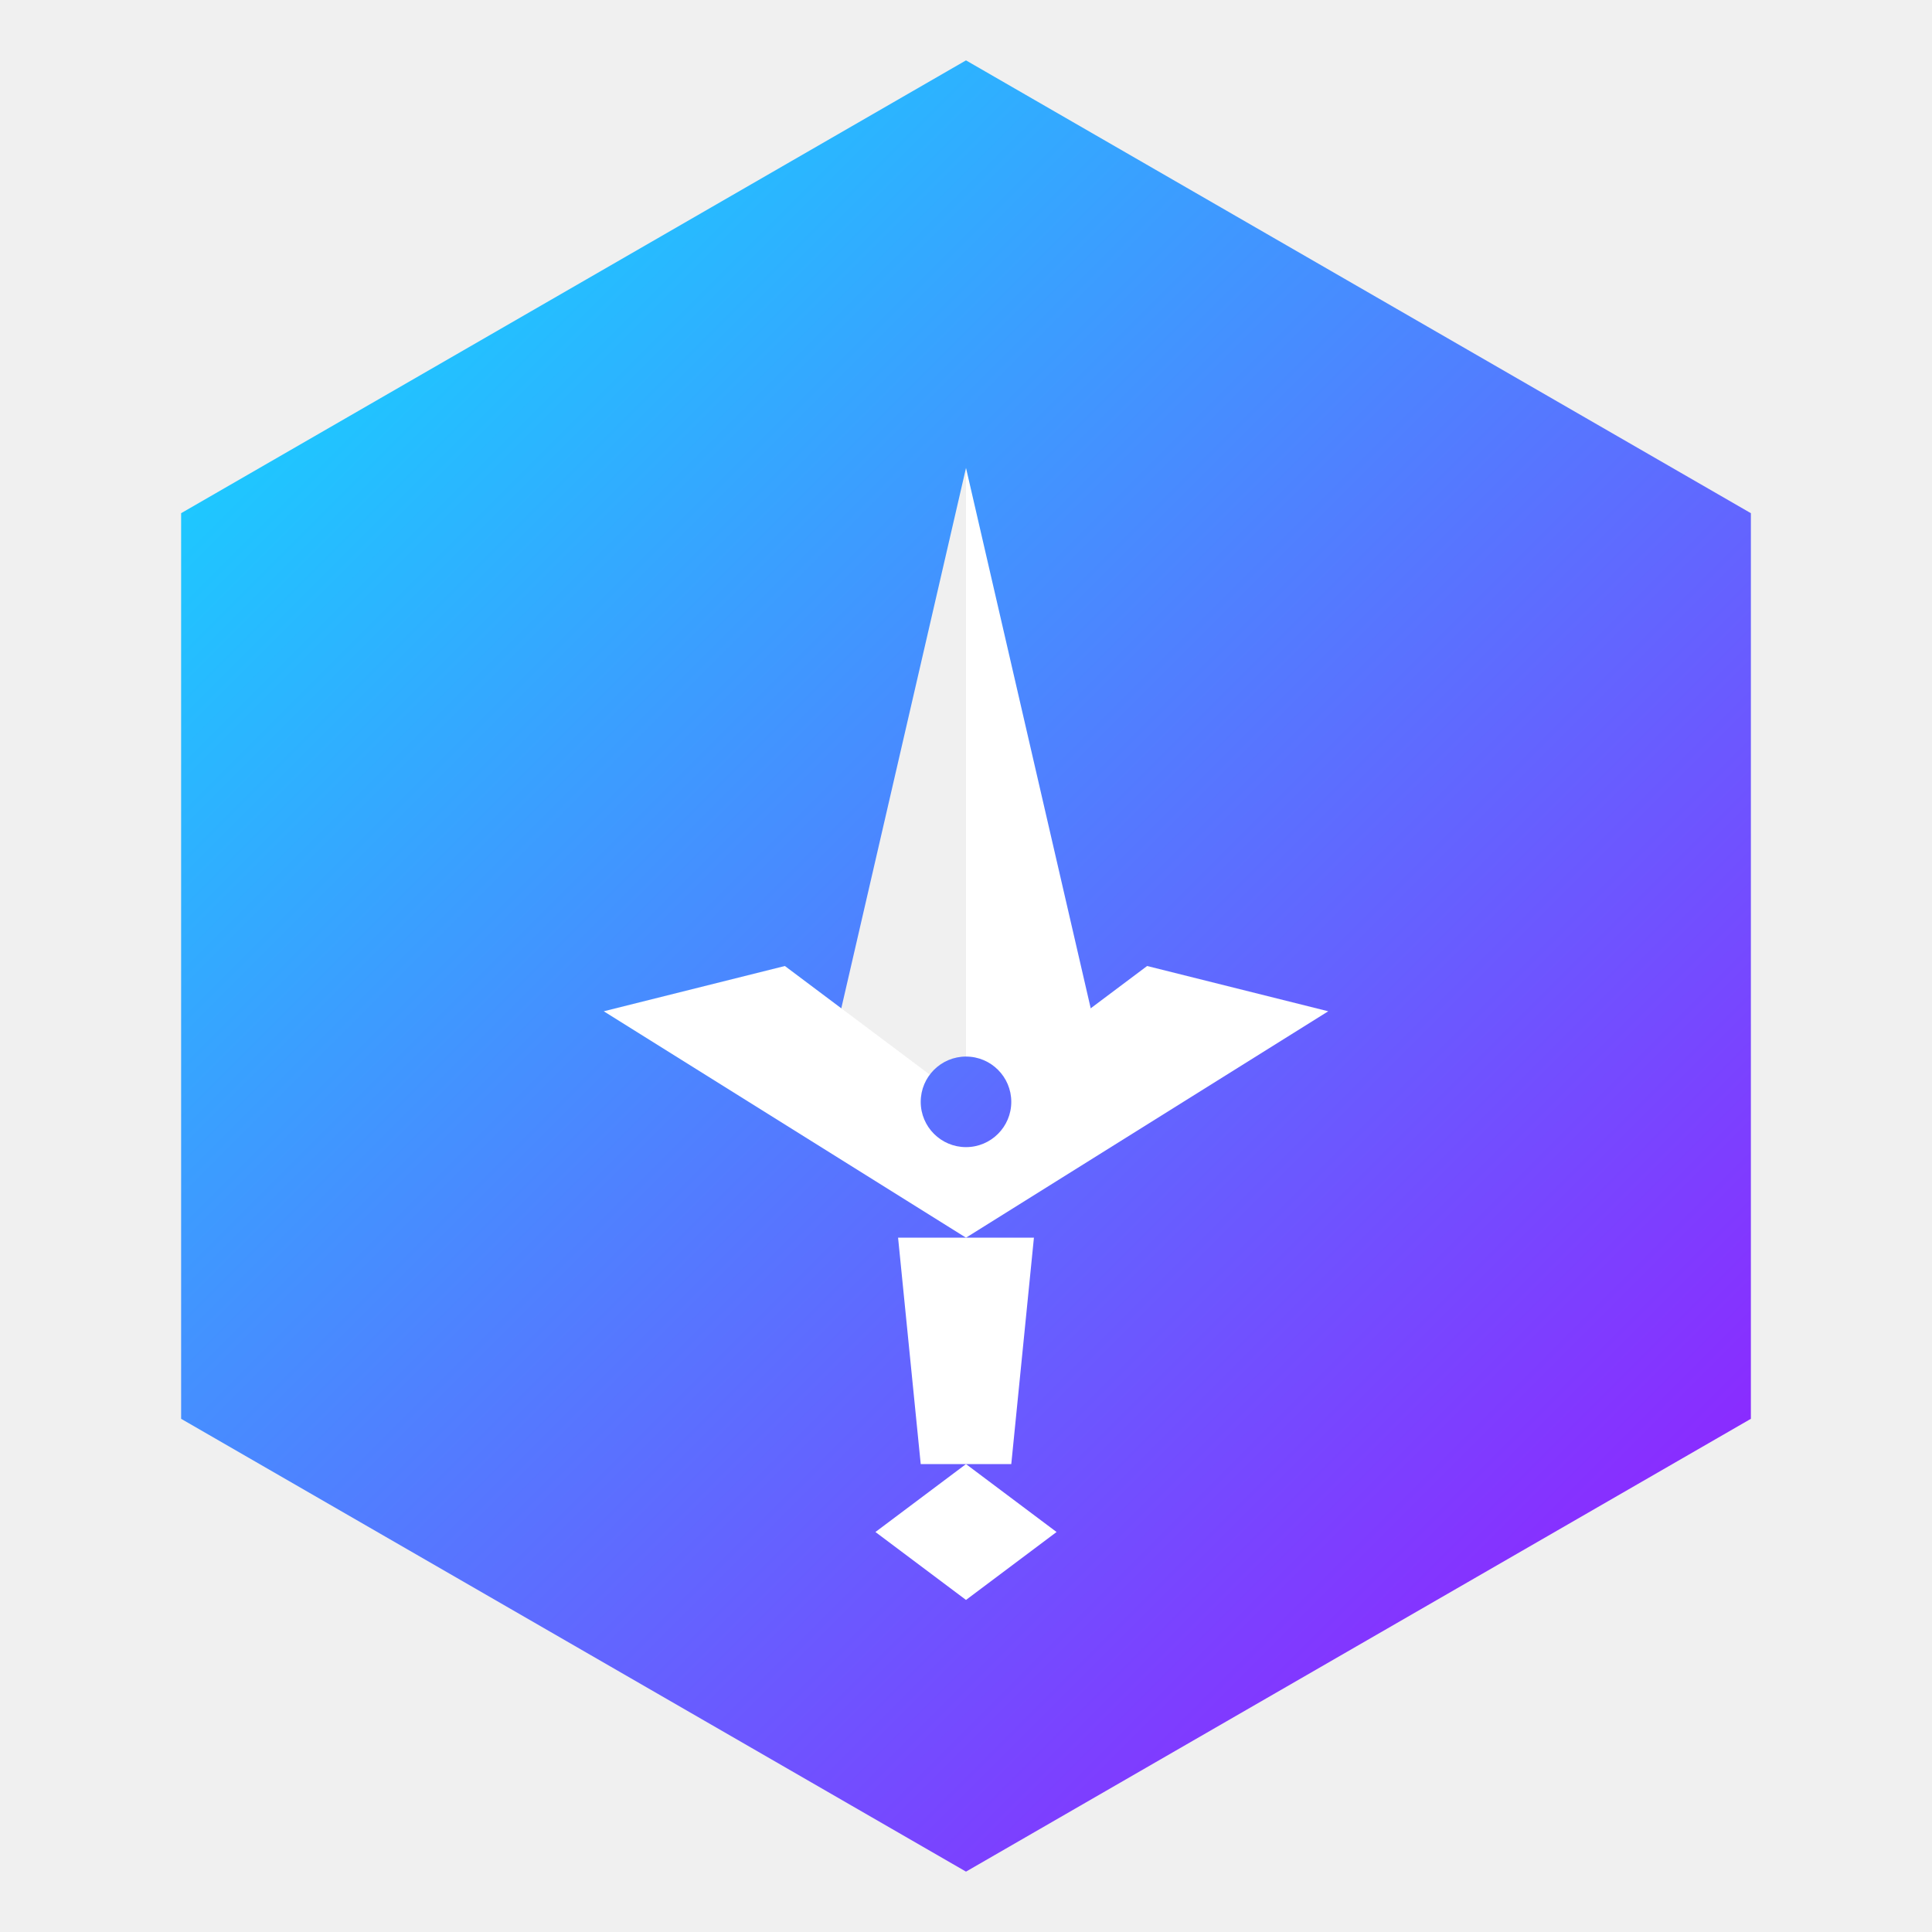
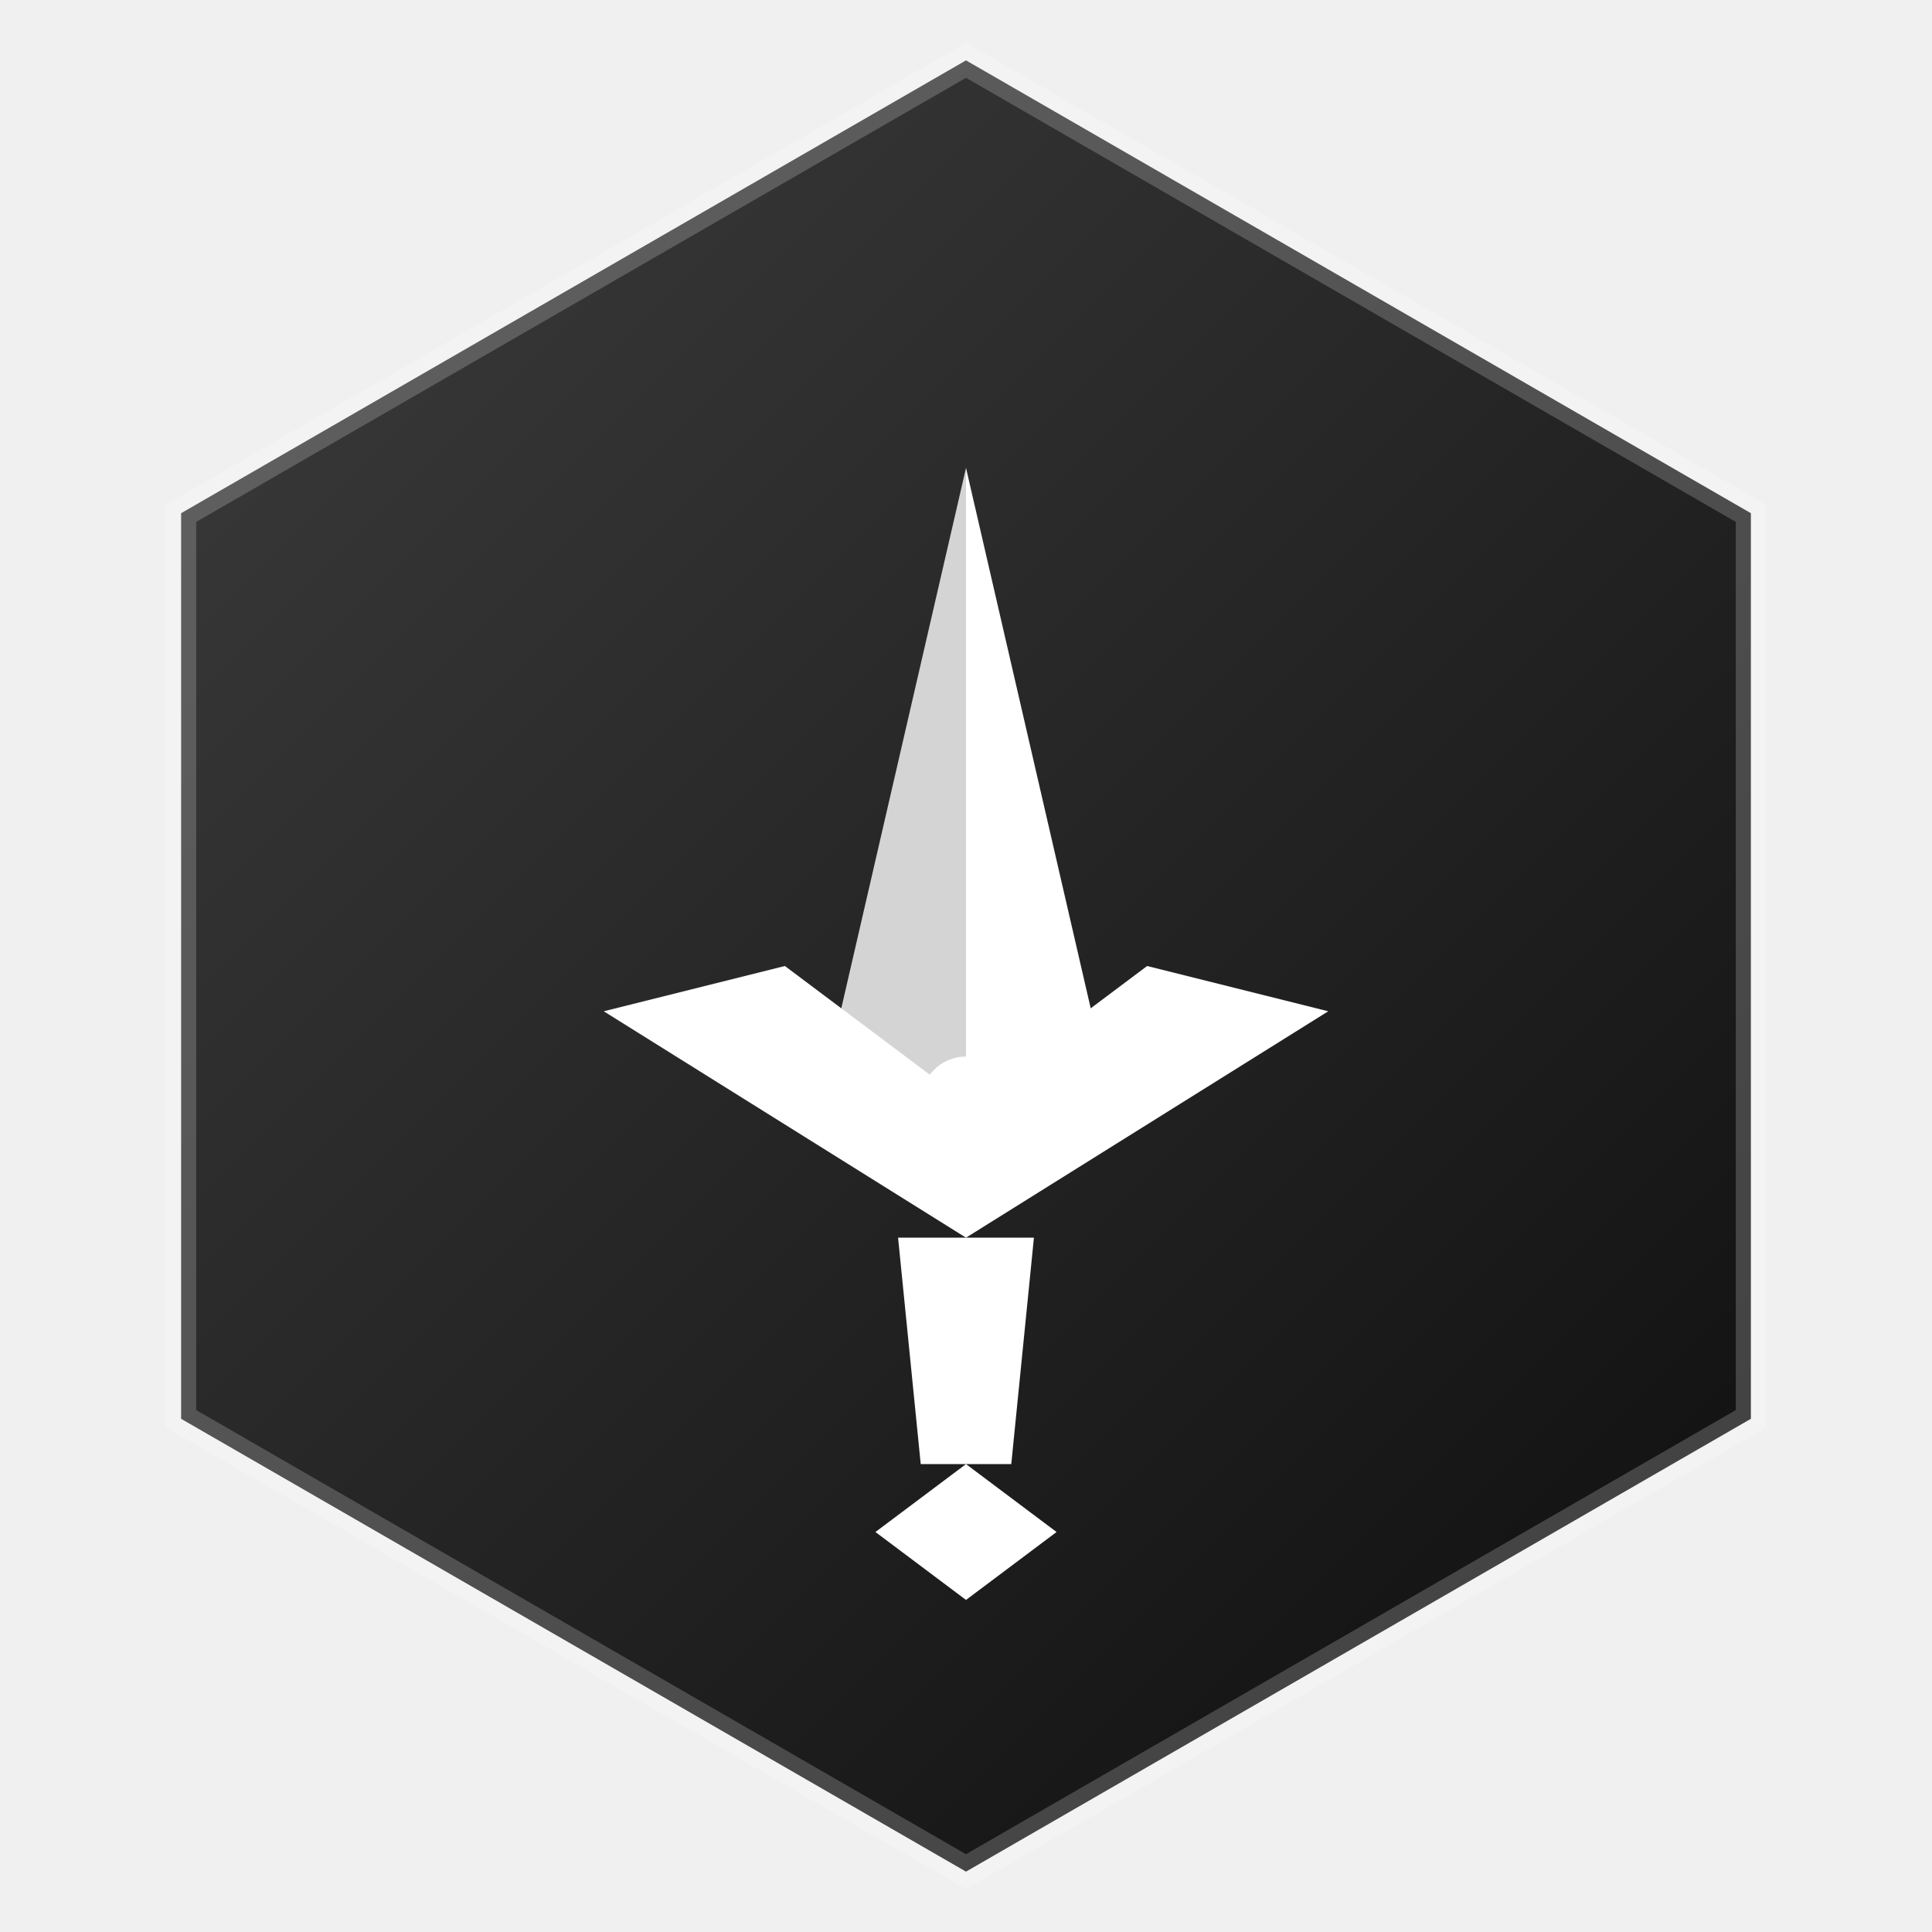
<svg xmlns="http://www.w3.org/2000/svg" width="64" height="64" viewBox="0 0 64 64" fill="none">
  <defs>
    <linearGradient id="cyberGrad" x1="0" y1="0" x2="64" y2="64" gradientUnits="userSpaceOnUse">
-       <stop offset="0%" stop-color="#00f3ff" />
-       <stop offset="100%" stop-color="#a800ff" />
+       <stop offset="0%" stop-color="#404040" />
+       <stop offset="100%" stop-color="#0a0a0a" />
    </linearGradient>
  </defs>
-   <path d="M32 2 L58 17 V47 L32 62 L6 47 V17 L32 2 Z" fill="url(#cyberGrad)" />
+   <path d="M32 2 L58 17 V47 L32 62 L6 47 V17 L32 2 Z" fill="url(#cyberGrad)" stroke="rgba(255,255,255,0.2)" stroke-width="1" />
  <g fill="white" transform="translate(32, 32) scale(0.75) translate(-32, -32)">
-     <path d="M32 10 L26 36 L32 40 V10 Z" fill="#F0F0F0" />
+     <path d="M32 10 L26 36 L32 40 V10 Z" fill="#D4D4D4" />
    <path d="M32 10 L38 36 L32 40 V10 Z" fill="white" />
    <path d="M16 34 L24 32 L32 38 L40 32 L48 34 L32 44 L16 34 Z" />
    <path d="M29 44 L30 54 H34 L35 44 H29 Z" />
    <path d="M32 54 L36 57 L32 60 L28 57 L32 54 Z" />
-     <circle cx="32" cy="38" r="2" fill="url(#cyberGrad)" />
+     <circle cx="32" cy="38" r="2" fill="#ffffff" />
  </g>
</svg>
